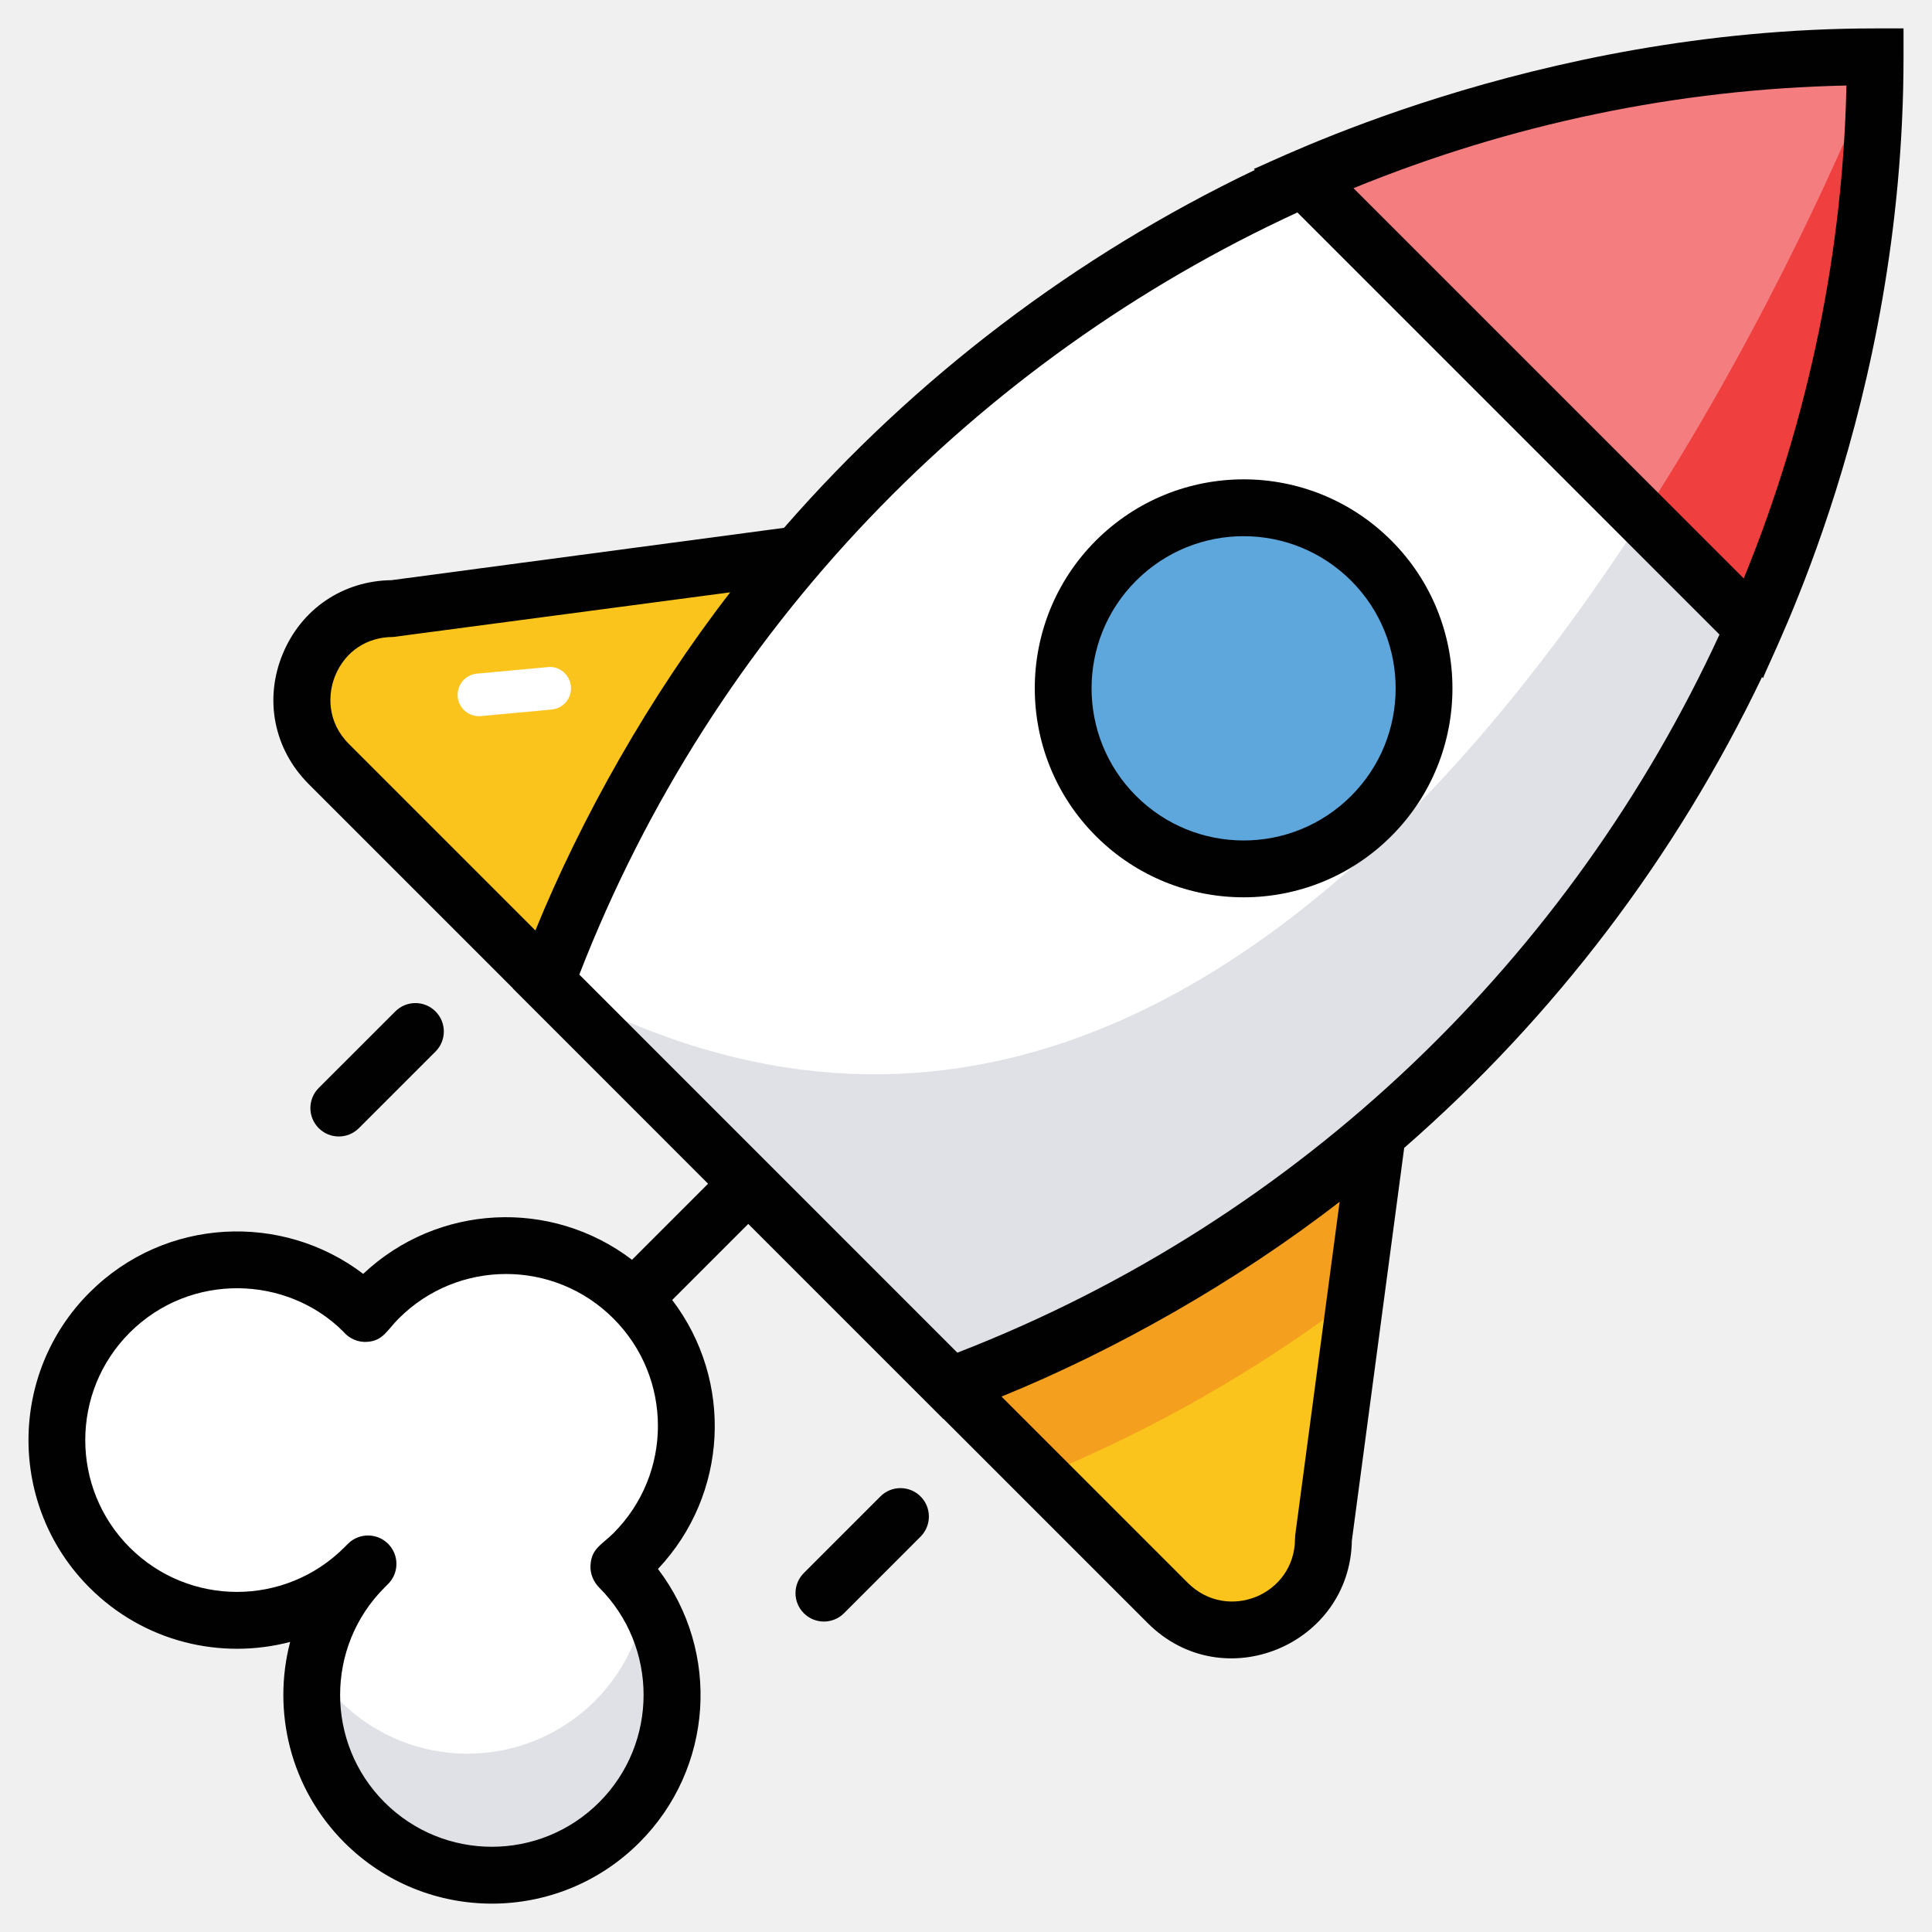
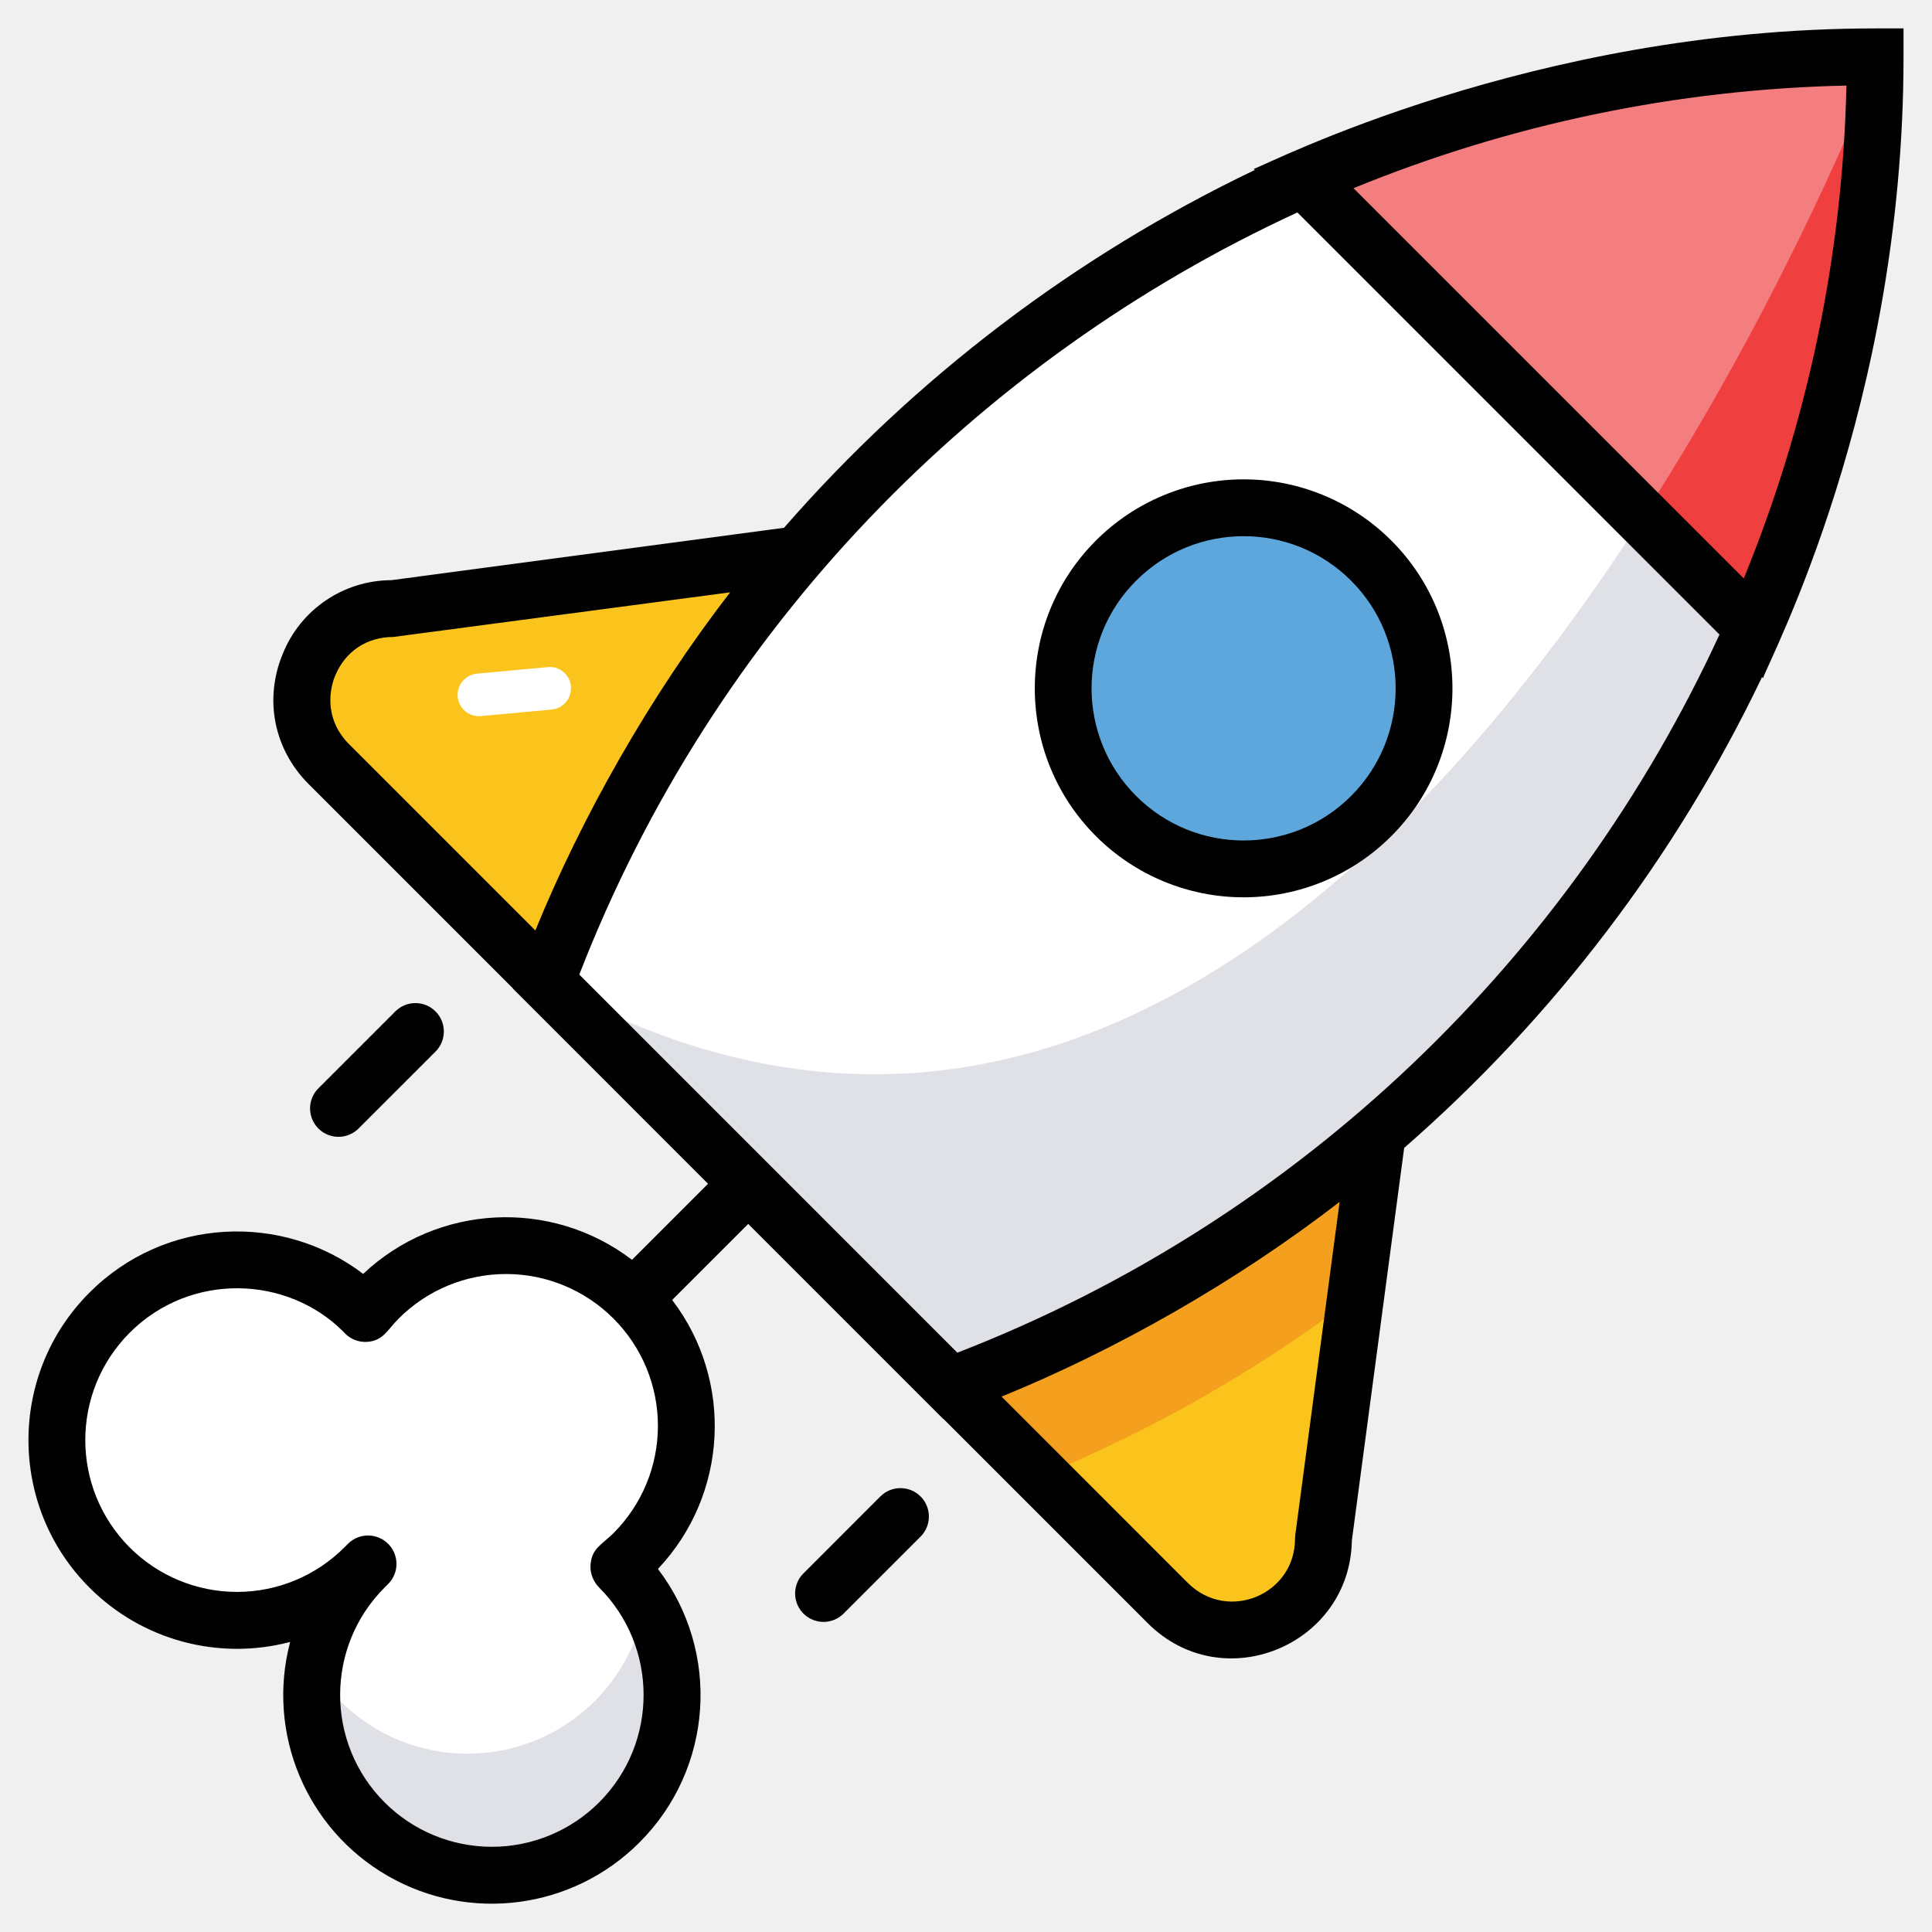
- <svg xmlns="http://www.w3.org/2000/svg" enable-background="new 0 0 68 68" viewBox="0 0 68 68">
-   <path fill="#FFF" d="M33.455,48.779L19.219,34.544c2.532-6.803,6.499-12.906,11.534-17.941    c9.024-9.024,21.463-14.603,35.239-14.603c0,0.156-0.007,0.318-0.007,0.474    C65.802,23.731,52.302,41.757,33.455,48.779z" />
-   <path fill="#DFE1E6" d="M33.455,48.779L19.219,34.544C45.852,49.508,63.525,8.583,65.986,2.473    C65.802,23.731,52.302,41.757,33.455,48.779z" />
-   <line x1="22.298" x2="26.335" y1="45.7" y2="41.663" fill="#DFE1E6" />
-   <path fill="#FAC41D" d="M19.219 34.538l-7.647-7.647c-2.022-2.022-.593-5.481 2.273-5.472l14.224-1.896C24.296 23.926 21.286 29.003 19.219 34.538zM41.099 56.418l-7.638-7.638c5.535-2.067 10.612-5.077 15.015-8.851L46.58 54.153C46.58 57.011 43.13 58.448 41.099 56.418z" />
-   <path fill="#F4A01E" d="M47.722,45.608c-3.379,2.57-7.099,4.708-11.088,6.344l-3.172-3.172    c5.535-2.067,10.612-5.077,15.015-8.851L47.722,45.608z" />
-   <path fill="#F37D7F" d="M61.848,21.87c2.654-6.089,4.151-12.799,4.151-19.871l0-0h-0    c-7.072,0-13.781,1.497-19.87,4.151L61.848,21.87z" />
-   <path fill="#F37D7F" d="M61.848,21.87c2.654-6.089,4.151-12.799,4.151-19.871l0-0h-0    c-7.072,0-13.781,1.497-19.87,4.151L61.848,21.87z" />
-   <path fill="#EF3F3E" d="M61.845,21.921c2.604-5.964,4.081-12.533,4.14-19.449    c-0.871,2.162-3.647,8.681-8.049,15.541L61.845,21.921z" />
+ <svg xmlns="http://www.w3.org/2000/svg" viewBox="0 0 68 68">
+   <path fill="#FFF" d="M33.455 48.78L19.219 34.543a50.1 50.1 0 0 1 11.535-17.942C39.777 7.58 52.217 2 65.993 2c0 .155-.007.318-.007.474-.184 21.258-13.684 39.284-32.531 46.306z" />
+   <path fill="#DFE1E6" d="M33.455 48.78L19.219 34.543C45.852 49.508 63.525 8.583 65.986 2.473c-.184 21.258-13.684 39.284-32.531 46.306zM22.298 45.7l4.037-4.037" />
+   <path fill="#FAC41D" d="M19.22 34.538l-7.647-7.647c-2.022-2.022-.593-5.481 2.273-5.472l14.224-1.896a49.883 49.883 0 0 0-8.85 15.015zm21.88 21.88L33.46 48.78a49.883 49.883 0 0 0 15.015-8.85L46.58 54.152c0 2.858-3.45 4.295-5.48 2.265z" />
+   <path fill="#F4A01E" d="M47.722 45.608a49.012 49.012 0 0 1-11.089 6.344l-3.172-3.172a49.883 49.883 0 0 0 15.015-8.85l-.754 5.678z" />
+   <path fill="#F37D7F" d="M61.848 21.87A49.596 49.596 0 0 0 65.998 2a49.596 49.596 0 0 0-19.87 4.15l15.72 15.72z" />
+   <path fill="#F37D7F" d="M61.848 21.87A49.596 49.596 0 0 0 65.998 2a49.596 49.596 0 0 0-19.87 4.15l15.72 15.72z" />
+   <path fill="#EF3F3E" d="M61.845 21.921a49.554 49.554 0 0 0 4.14-19.448c-.87 2.161-3.646 8.68-8.048 15.54l3.908 3.908z" />
  <circle cx="43.771" cy="24.227" r="6.354" fill="#5EA7DC" />
-   <path fill="#FFF" d="M21.797,55.171c-0.01-0.01-0.021-0.018-0.031-0.028    c0.183-0.147,0.362-0.302,0.532-0.472c2.477-2.477,2.477-6.493,0-8.97    c-2.477-2.477-6.493-2.477-8.97,0c-0.17,0.17-0.326,0.348-0.472,0.532    c-0.01-0.01-0.018-0.021-0.028-0.031c-2.477-2.477-6.493-2.477-8.97,0    c-2.477,2.477-2.477,6.493,0,8.97c2.477,2.477,6.493,2.477,8.97-0    c0.17-0.17,0.17-0.17,0,0c-2.477,2.477-2.477,6.493,0,8.97    c2.477,2.477,6.493,2.477,8.97,0C24.274,61.665,24.274,57.648,21.797,55.171z" />
-   <path fill="#DFE1E6" d="M21.8,64.14c-2.482,2.482-6.499,2.482-8.974,0.007    c-1.492-1.492-2.086-3.543-1.775-5.467c0.24,0.424,0.552,0.82,0.919,1.188    c2.475,2.475,6.492,2.475,8.967,0c0.99-0.99,1.584-2.235,1.782-3.522    C24.226,58.786,23.915,62.025,21.8,64.14z" />
-   <path fill="#010101" d="M32.401 52.67c-.391-.391-1.023-.391-1.414 0l-2.695 2.696c-.391.391-.391 1.024 0 1.414.391.391 1.023.391 1.414 0l2.695-2.696C32.791 53.693 32.791 53.06 32.401 52.67zM15.328 35.598c-.391-.391-1.023-.391-1.414 0l-2.696 2.695c-.391.39-.391 1.023 0 1.414s1.023.391 1.414 0l2.696-2.695C15.719 36.622 15.719 35.988 15.328 35.598z" />
-   <path fill="#010101" d="M66.998,2v-1h-1c-12.064,0-21.364,4.776-21.868,4.945l0.037,0.037    c-6.306,3.017-11.96,7.306-16.572,12.596l-13.817,1.842c-1.708,0.022-3.17,1.011-3.825,2.592    c-0.664,1.602-0.314,3.359,0.913,4.586l7.192,7.192l-0.002,0.006l6.866,6.867l-2.677,2.677    c-2.845-2.166-6.843-1.97-9.462,0.496c-2.83-2.158-6.964-2.011-9.633,0.658    c-2.863,2.863-2.863,7.522,0,10.385c1.918,1.918,4.619,2.55,7.062,1.912    c-0.637,2.441-0.001,5.149,1.908,7.059c2.866,2.867,7.515,2.871,10.385,0    c2.603-2.603,2.875-6.707,0.653-9.628c2.473-2.621,2.666-6.624,0.501-9.467l2.677-2.677    l6.866,6.866l0.007-0.003l7.184,7.184c2.652,2.652,7.126,0.774,7.188-2.901l1.842-13.822    c5.289-4.612,9.578-10.266,12.594-16.571l0.037,0.037C62.288,23.164,66.998,14.283,66.998,2z     M21.09,55.878c2.083,2.083,2.083,5.473,0,7.556c-2.088,2.088-5.468,2.089-7.557,0    c-2.083-2.083-2.083-5.473,0-7.556l0.127-0.127c0.195-0.195,0.293-0.451,0.293-0.707    s-0.098-0.512-0.293-0.707c-0.391-0.391-1.023-0.391-1.414,0l-0.127,0.127    c-2.088,2.088-5.468,2.088-7.556,0c-2.083-2.083-2.083-5.473-0-7.557    c2.138-2.138,5.533-2.021,7.515-0.044c0.22,0.263,0.534,0.387,0.844,0.366    c0.564-0.037,0.7-0.411,1.112-0.822c2.088-2.088,5.468-2.089,7.556,0    c2.089,2.089,2.089,5.468,0,7.557c-0.412,0.412-0.774,0.531-0.807,1.137    C20.767,55.385,20.889,55.677,21.09,55.878z M61.374,20.36L47.638,6.624    c5.539-2.265,11.431-3.492,17.35-3.614C64.869,8.733,63.71,14.645,61.374,20.36z M11.8,23.777    c0.352-0.851,1.113-1.358,2.043-1.358l11.858-1.571c-2.836,3.664-5.245,7.946-6.857,11.901    l-6.565-6.565C11.51,25.414,11.527,24.436,11.8,23.777z M47.151,42.298l-1.562,11.723l-0.009,0.132    c0,1.978-2.374,2.957-3.774,1.558l-6.556-6.556C39.237,47.531,43.493,45.129,47.151,42.298z     M33.696,47.61l-6.653-6.654c0,0-0-0-0-0.001l-0.001-0l-6.652-6.653    C25.126,22.092,34.411,12.664,45.664,7.478l14.856,14.856C55.308,33.643,45.852,42.897,33.696,47.61z    " />
-   <path fill="#010101" d="M38.571,19.027c-2.867,2.867-2.867,7.533,0,10.4c2.875,2.874,7.525,2.874,10.4,0    c2.867-2.867,2.867-7.533,0-10.4C46.097,16.153,41.447,16.153,38.571,19.027z M47.557,28.013    c-2.097,2.096-5.483,2.088-7.572,0c-2.087-2.087-2.087-5.484,0-7.572    c2.097-2.096,5.483-2.088,7.572,0C49.644,22.528,49.644,25.925,47.557,28.013z" />
-   <path fill="#FFF" d="M19.278,23.48l-2.491,0.23c-0.412,0.038-0.716,0.403-0.677,0.816   c0.036,0.389,0.363,0.681,0.746,0.681c0.023,0,0.046-0.001,0.07-0.003l2.491-0.23   c0.412-0.038,0.716-0.403,0.677-0.816C20.056,23.745,19.692,23.434,19.278,23.48z" />
+   <path fill="#FFF" d="M21.797 55.171l-.031-.028c.183-.147.362-.302.532-.472a6.343 6.343 0 1 0-9.443-8.439l-.028-.031a6.343 6.343 0 1 0 0 8.97c.17-.17.17-.17 0 0a6.343 6.343 0 1 0 8.97 0z" />
+   <path fill="#DFE1E6" d="M21.8 64.14a6.345 6.345 0 0 1-8.974.007 6.302 6.302 0 0 1-1.775-5.467c.24.424.552.82.92 1.188a6.343 6.343 0 0 0 8.967 0 6.332 6.332 0 0 0 1.782-3.522 6.33 6.33 0 0 1-.92 7.794z" />
+   <path fill="#010101" d="M32.4 52.67a1 1 0 0 0-1.414 0l-2.695 2.696a1 1 0 1 0 1.414 1.414l2.696-2.696a1 1 0 0 0 0-1.414zM15.329 35.598a1 1 0 0 0-1.414 0l-2.696 2.695a1 1 0 1 0 1.414 1.414l2.696-2.695a1 1 0 0 0 0-1.414z" />
+   <path fill="#010101" d="M66.998 2V1h-1C53.935 1 44.634 5.775 44.13 5.945l.037.037a51.493 51.493 0 0 0-16.573 12.595L13.777 20.42a4.134 4.134 0 0 0-3.825 2.593c-.664 1.602-.314 3.36.913 4.586l7.192 7.192-.002.006 6.866 6.867-2.677 2.677a7.323 7.323 0 0 0-9.462.496c-2.83-2.158-6.964-2.011-9.633.658-2.863 2.863-2.863 7.522 0 10.384a7.336 7.336 0 0 0 7.063 1.912 7.341 7.341 0 0 0 12.293 7.059 7.326 7.326 0 0 0 .652-9.628 7.322 7.322 0 0 0 .501-9.468l2.677-2.676 6.866 6.866.007-.002 7.184 7.184c2.652 2.652 7.127.774 7.188-2.9l1.842-13.823a51.492 51.492 0 0 0 12.595-16.57l.036.036c.235-.704 4.945-9.585 4.945-21.868zM21.09 55.878a5.35 5.35 0 0 1 0 7.557 5.34 5.34 0 0 1-7.556 0 5.35 5.35 0 0 1 0-7.557l.127-.127a.997.997 0 0 0 0-1.414 1 1 0 0 0-1.414 0l-.127.127a5.34 5.34 0 0 1-7.556 0 5.35 5.35 0 0 1 0-7.556c2.137-2.138 5.532-2.021 7.514-.045.22.263.534.387.844.366.565-.037.7-.41 1.112-.822a5.34 5.34 0 0 1 7.556 0 5.34 5.34 0 0 1 0 7.557c-.412.412-.773.53-.807 1.137-.016.284.106.576.307.777zM61.374 20.36L47.638 6.624a48.541 48.541 0 0 1 17.35-3.613 48.56 48.56 0 0 1-3.614 17.35zM11.8 23.777c.352-.85 1.113-1.358 2.043-1.358L25.7 20.848c-2.835 3.663-5.244 7.945-6.857 11.901l-6.565-6.565c-.77-.77-.752-1.748-.48-2.407zm35.351 18.52L45.59 54.022l-.009.132c0 1.978-2.374 2.958-3.774 1.558l-6.555-6.556c3.986-1.624 8.242-4.026 11.9-6.857zM33.696 47.61l-6.653-6.654-.001-.001-6.653-6.653c4.737-12.21 14.022-21.638 25.275-26.824L60.52 22.334C55.308 33.643 45.852 42.897 33.696 47.61z" />
+   <path fill="#010101" d="M38.571 19.027c-2.866 2.867-2.866 7.533 0 10.4a7.35 7.35 0 0 0 10.4 0c2.867-2.867 2.867-7.533 0-10.4a7.35 7.35 0 0 0-10.4 0zm8.986 8.986a5.352 5.352 0 0 1-7.572 0 5.361 5.361 0 0 1 0-7.572 5.352 5.352 0 0 1 7.572 0 5.361 5.361 0 0 1 0 7.572z" />
+   <path fill="#FFF" d="M19.278 23.48l-2.49.23a.75.75 0 1 0 .138 1.494l2.491-.23a.75.75 0 0 0 .677-.817.743.743 0 0 0-.816-.677z" />
</svg>
